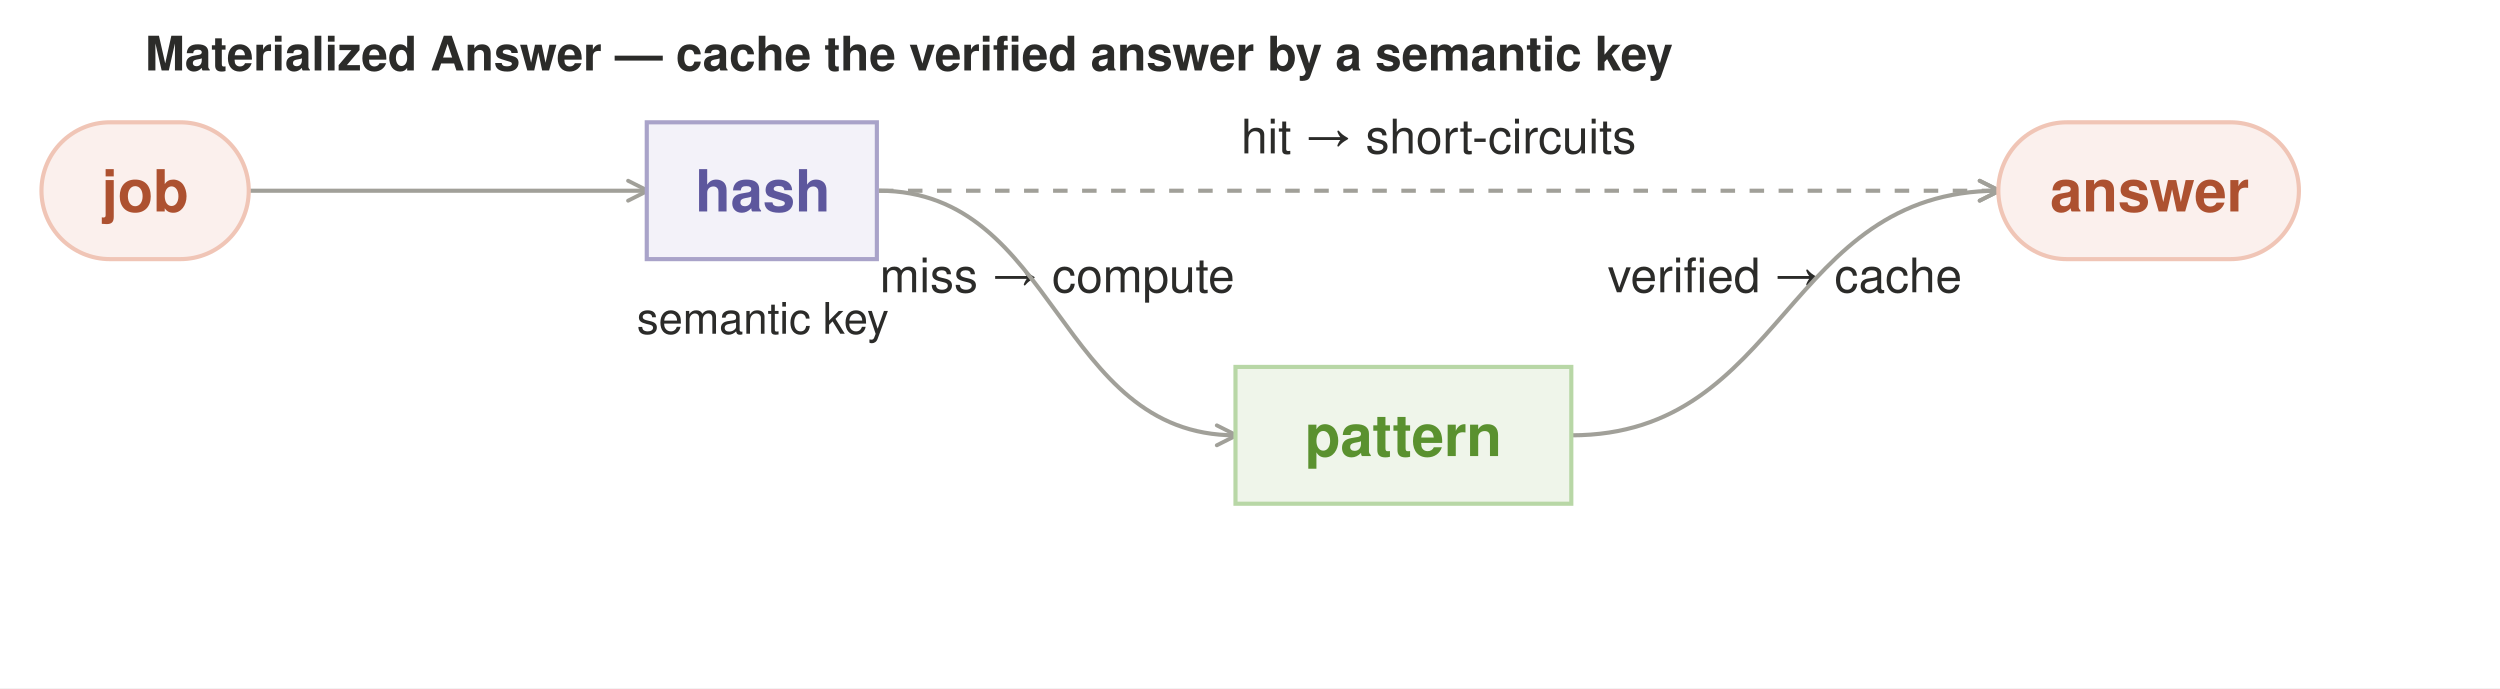
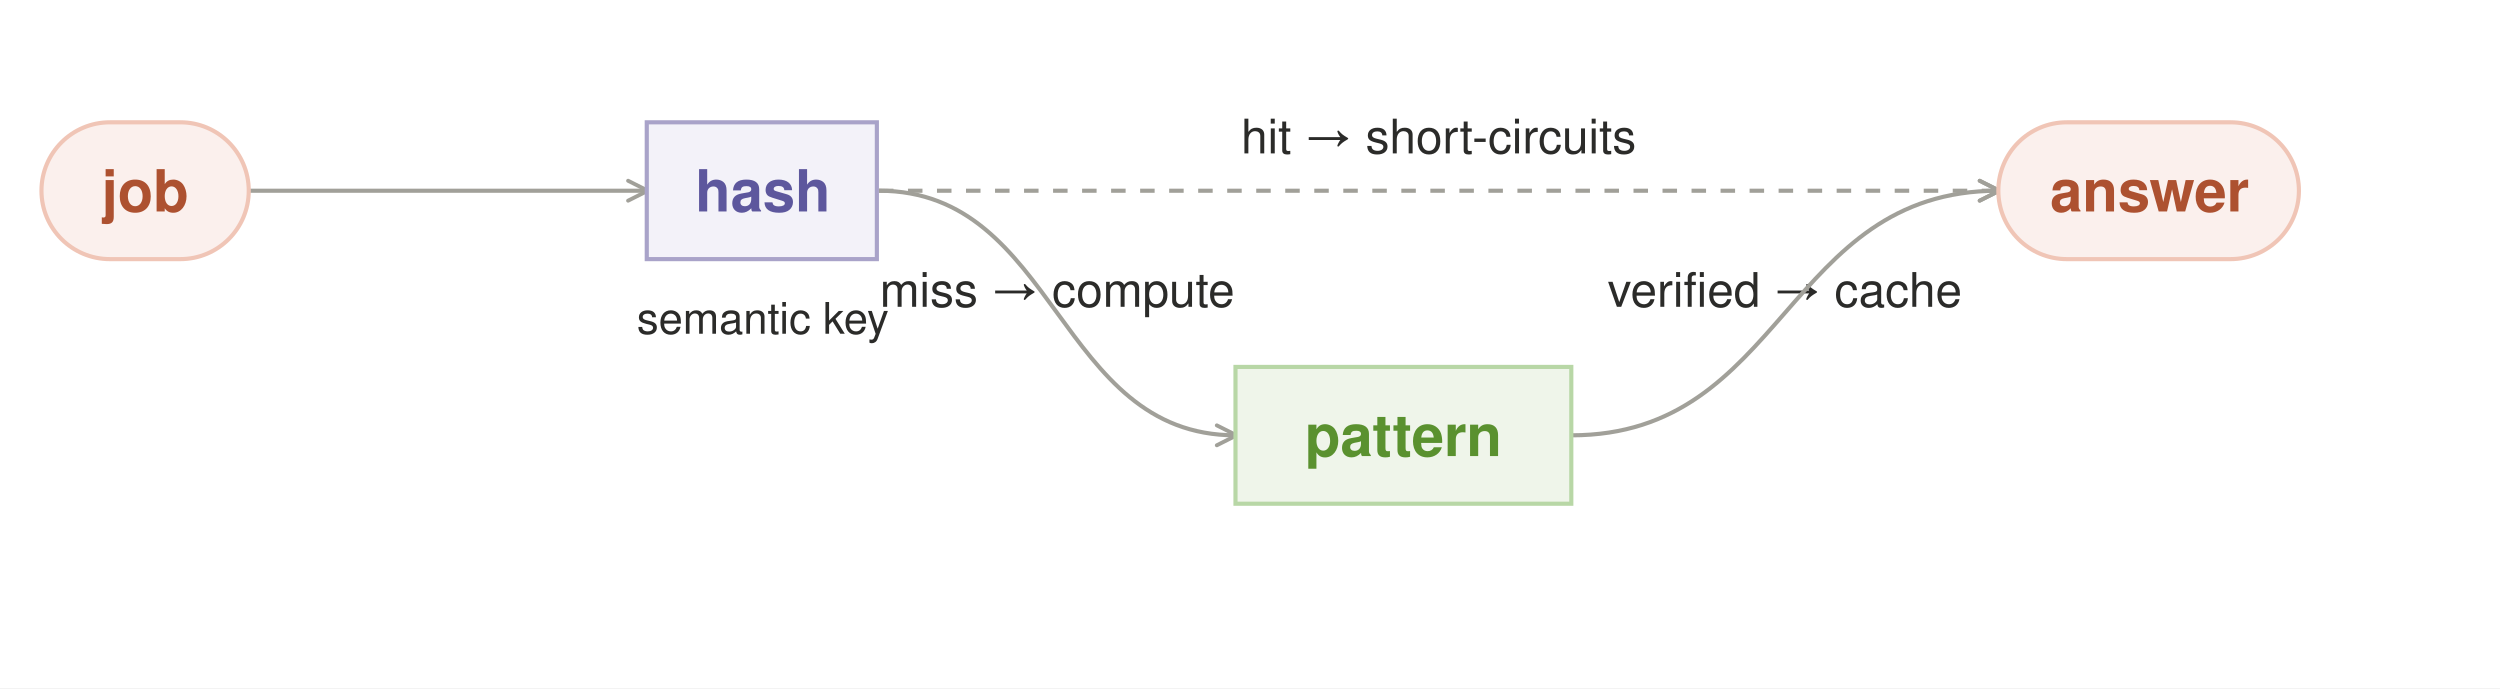
<svg xmlns="http://www.w3.org/2000/svg" viewBox="0 0 1206 332" font-family="Avenir Next, Nunito, Segoe UI, Helvetica, Arial, sans-serif" role="img" aria-labelledby="t">
  <defs>
    <marker id="ha" markerWidth="13.3" markerHeight="13.3" refX="11" refY="7.0" orient="auto" markerUnits="userSpaceOnUse">
      <path d="M2 2.2 L11.5 7.0 L2 11.8" fill="none" stroke="#a1a099" stroke-width="1.9" stroke-linecap="round" stroke-linejoin="round" />
    </marker>
    <marker id="Ha" markerWidth="18.1" markerHeight="18.1" refX="15" refY="9.5" orient="auto" markerUnits="userSpaceOnUse">
      <path d="M2 3.0 L15.6 9.5 L2 16.0" fill="none" stroke="#a1a099" stroke-width="3.0" stroke-linecap="round" stroke-linejoin="round" />
    </marker>
    <marker id="hg" markerWidth="13.3" markerHeight="13.3" refX="11" refY="7.0" orient="auto" markerUnits="userSpaceOnUse">
      <path d="M2 2.2 L11.5 7.0 L2 11.8" fill="none" stroke="#5a912f" stroke-width="1.9" stroke-linecap="round" stroke-linejoin="round" />
    </marker>
    <marker id="Hg" markerWidth="18.1" markerHeight="18.1" refX="15" refY="9.5" orient="auto" markerUnits="userSpaceOnUse">
      <path d="M2 3.0 L15.6 9.5 L2 16.0" fill="none" stroke="#5a912f" stroke-width="3.0" stroke-linecap="round" stroke-linejoin="round" />
    </marker>
    <marker id="hp" markerWidth="13.3" markerHeight="13.3" refX="11" refY="7.0" orient="auto" markerUnits="userSpaceOnUse">
      <path d="M2 2.2 L11.5 7.0 L2 11.8" fill="none" stroke="#5d579d" stroke-width="1.9" stroke-linecap="round" stroke-linejoin="round" />
    </marker>
    <marker id="Hp" markerWidth="18.1" markerHeight="18.1" refX="15" refY="9.5" orient="auto" markerUnits="userSpaceOnUse">
      <path d="M2 3.0 L15.6 9.5 L2 16.0" fill="none" stroke="#5d579d" stroke-width="3.0" stroke-linecap="round" stroke-linejoin="round" />
    </marker>
    <marker id="hc" markerWidth="13.3" markerHeight="13.3" refX="11" refY="7.0" orient="auto" markerUnits="userSpaceOnUse">
      <path d="M2 2.2 L11.5 7.0 L2 11.8" fill="none" stroke="#ad5130" stroke-width="1.9" stroke-linecap="round" stroke-linejoin="round" />
    </marker>
    <marker id="Hc" markerWidth="18.1" markerHeight="18.1" refX="15" refY="9.5" orient="auto" markerUnits="userSpaceOnUse">
      <path d="M2 3.0 L15.6 9.5 L2 16.0" fill="none" stroke="#ad5130" stroke-width="3.0" stroke-linecap="round" stroke-linejoin="round" />
    </marker>
    <marker id="hk" markerWidth="13.3" markerHeight="13.3" refX="11" refY="7.0" orient="auto" markerUnits="userSpaceOnUse">
      <path d="M2 2.2 L11.5 7.0 L2 11.8" fill="none" stroke="#2b2b29" stroke-width="1.9" stroke-linecap="round" stroke-linejoin="round" />
    </marker>
    <marker id="Hk" markerWidth="18.1" markerHeight="18.1" refX="15" refY="9.5" orient="auto" markerUnits="userSpaceOnUse">
      <path d="M2 3.0 L15.6 9.5 L2 16.0" fill="none" stroke="#2b2b29" stroke-width="3.0" stroke-linecap="round" stroke-linejoin="round" />
    </marker>
  </defs>
  <rect width="1206" height="332" fill="#fff" />
-   <text x="70" y="34" text-anchor="start" fill="#2b2b29" font-size="23" font-weight="700">Materialized Answer — cache the verified answer by a semantic key</text>
  <text x="694" y="74" text-anchor="middle" fill="#2b2b29" font-size="23">hit → short-circuits</text>
-   <text x="510" y="141" text-anchor="middle" fill="#2b2b29" font-size="23">miss → compute</text>
-   <text x="861" y="141" text-anchor="middle" fill="#2b2b29" font-size="23">verified → cache</text>
+   <text x="510" y="148" text-anchor="middle" fill="#2b2b29" font-size="23">miss → compute</text>
+   <text x="861" y="148" text-anchor="middle" fill="#2b2b29" font-size="23">verified → cache</text>
  <path d="M 120 92 C 216 92, 216 92, 312 92" fill="none" stroke="#a1a099" stroke-width="2" marker-end="url(#ha)" />
  <path d="M 424 92 C 694 92, 694 92, 964 92" fill="none" stroke="#a1a099" stroke-width="2" stroke-dasharray="7 7" marker-end="url(#ha)" />
  <path d="M 424 92 C 510 92, 510 210, 596 210" fill="none" stroke="#a1a099" stroke-width="2" marker-end="url(#ha)" />
  <path d="M 758 210 C 861 210, 861 92, 964 92" fill="none" stroke="#a1a099" stroke-width="2" marker-end="url(#ha)" />
  <rect x="20" y="59" width="100" height="66" rx="33" fill="#fbf0ed" stroke="#f0c5b6" stroke-width="2" />
  <text x="70" y="102" text-anchor="middle" fill="#ad5130" font-size="28" font-weight="600">job</text>
  <rect x="312" y="59" width="111" height="66" rx="0" fill="#f3f2f9" stroke="#a9a3c9" stroke-width="2" />
  <text x="368" y="102" text-anchor="middle" fill="#5d579d" font-size="28" font-weight="600">hash</text>
  <text x="368" y="161" text-anchor="middle" fill="#2b2b29" font-size="21">semantic key</text>
  <rect x="596" y="177" width="162" height="66" rx="0" fill="#eff5ea" stroke="#b8d7a6" stroke-width="2" />
  <text x="677" y="220" text-anchor="middle" fill="#5a912f" font-size="28" font-weight="600">pattern</text>
  <rect x="964" y="59" width="145" height="66" rx="33" fill="#fbf0ed" stroke="#f0c5b6" stroke-width="2" />
  <text x="1037" y="102" text-anchor="middle" fill="#ad5130" font-size="28" font-weight="600">answer</text>
</svg>
